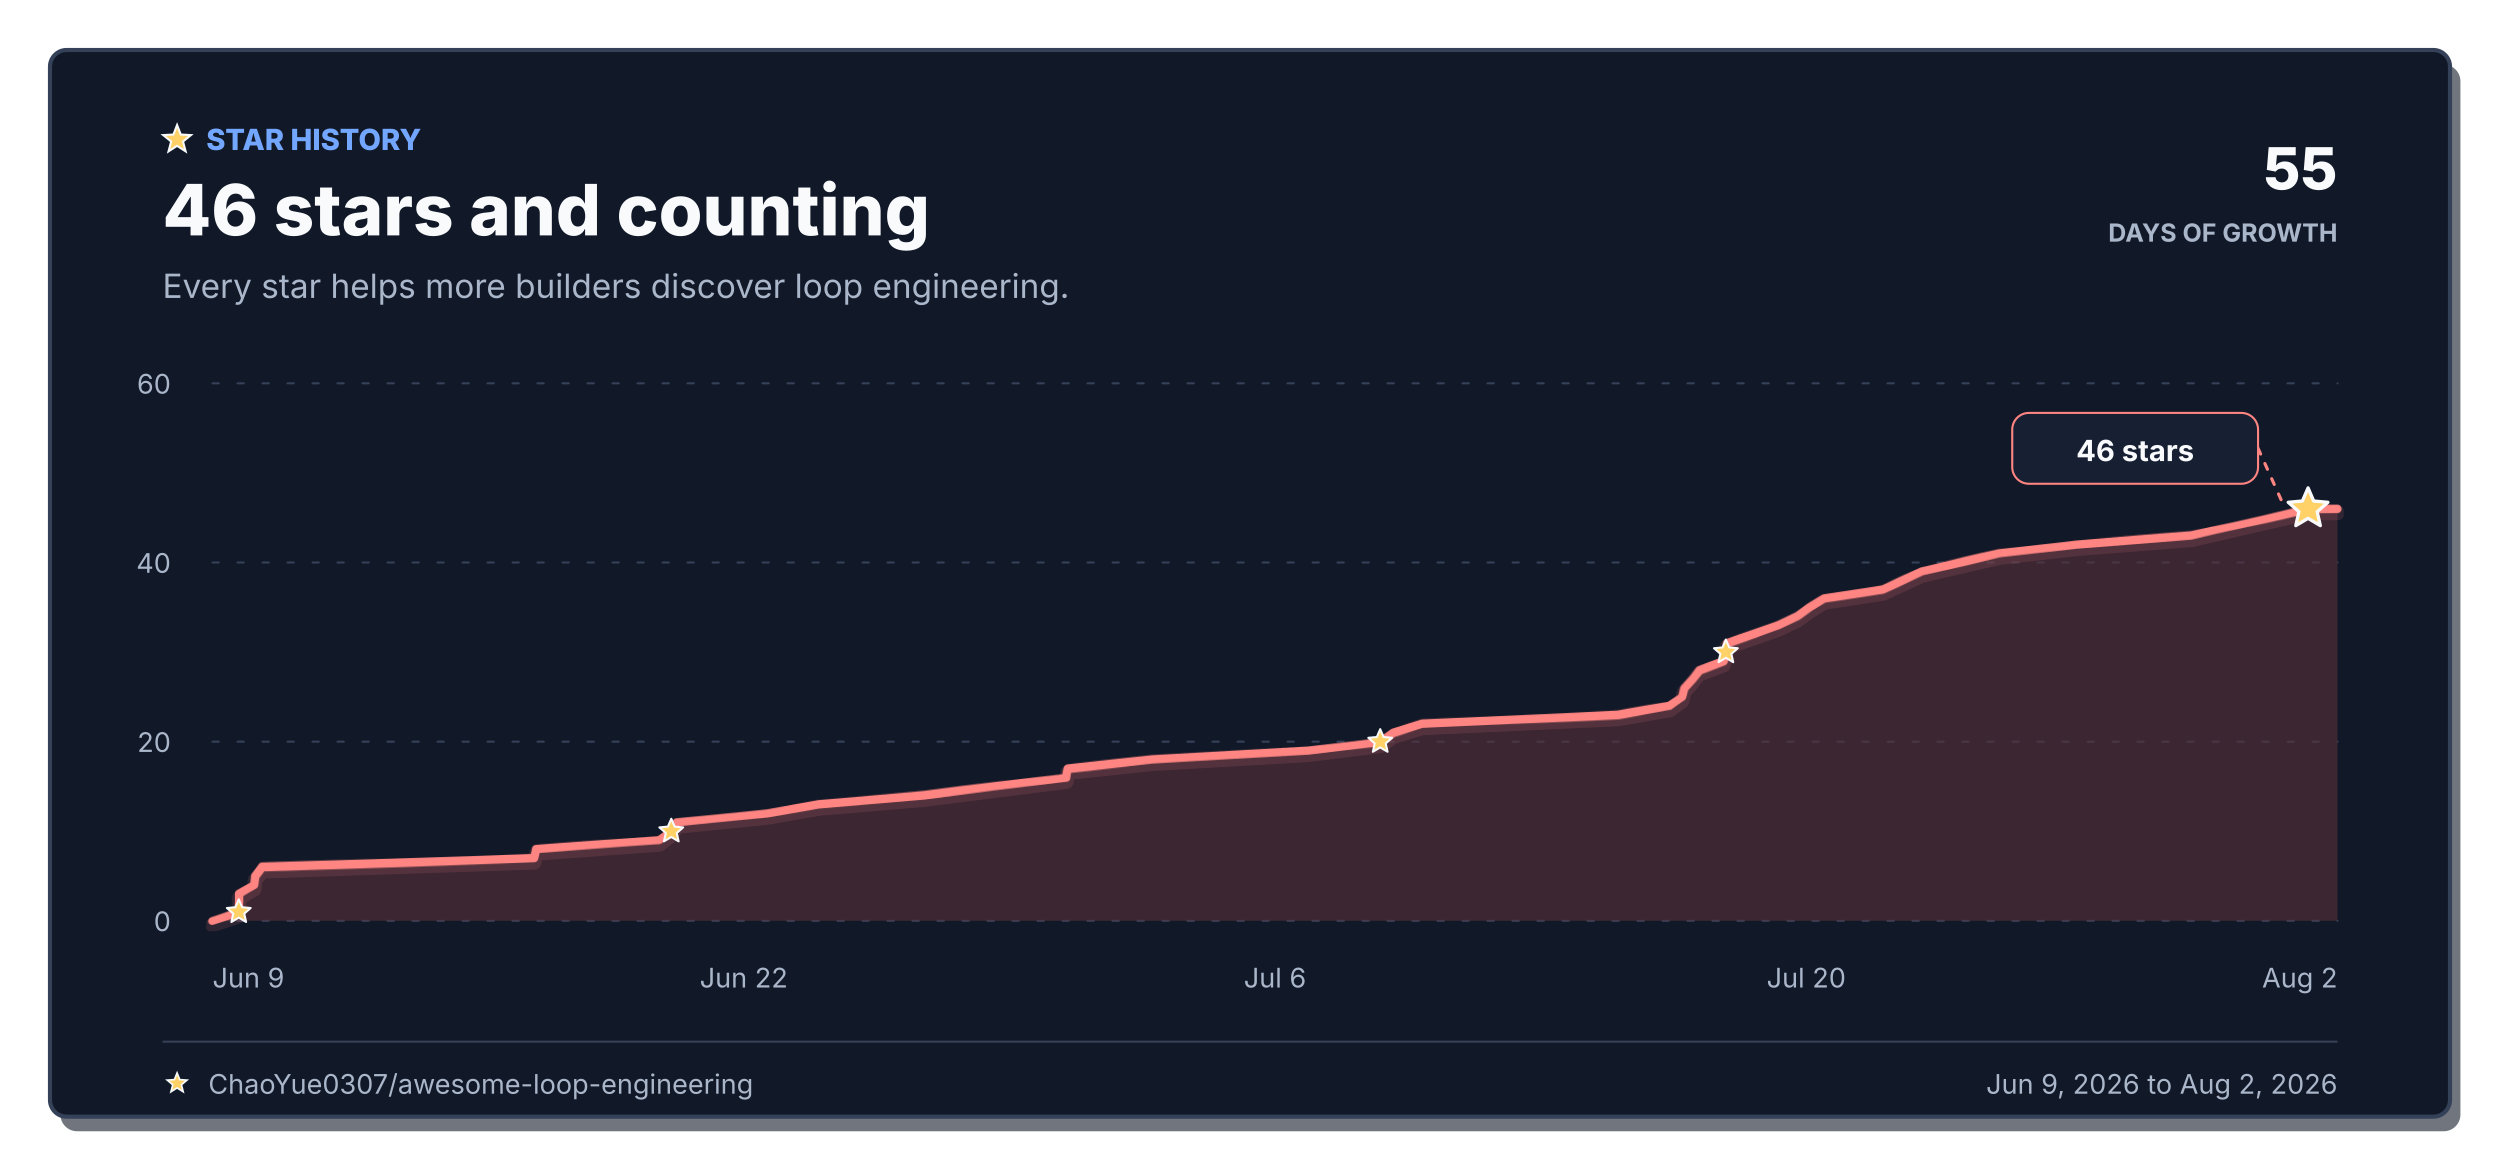
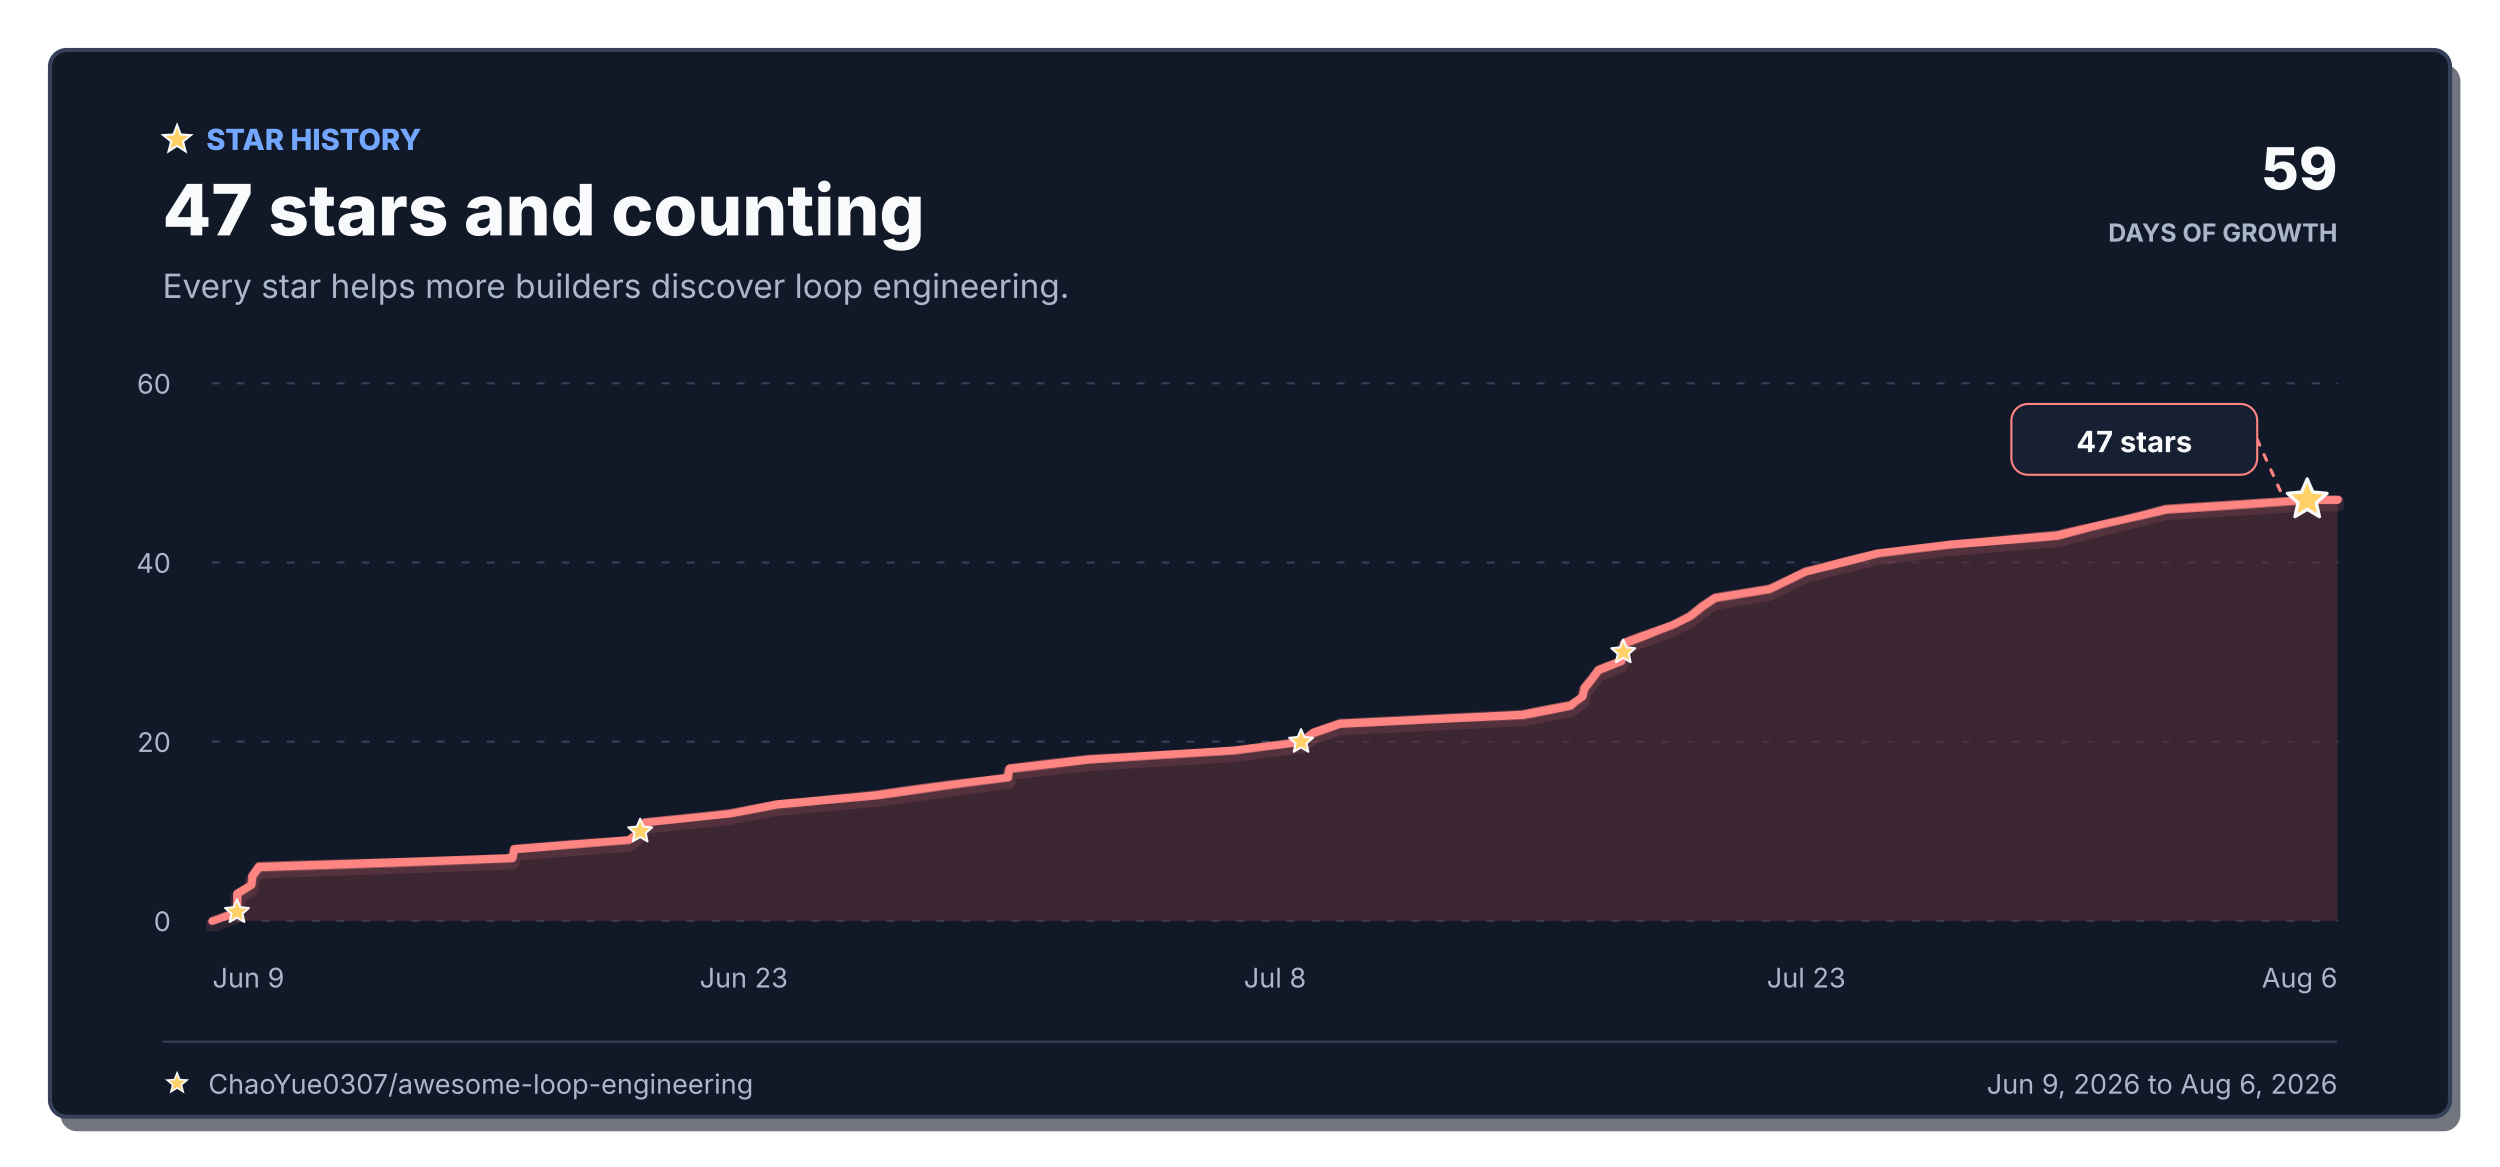
<svg xmlns="http://www.w3.org/2000/svg" width="1200" height="560" viewBox="0 0 1200 560" role="img" aria-labelledby="title desc">
  <style>
    text { font-family: ui-rounded, 'SF Pro Rounded', 'Nunito Sans', -apple-system, BlinkMacSystemFont, 'Segoe UI', sans-serif; letter-spacing: 0; }
  </style>
  <defs>
    <filter id="rough-line" x="-3%" y="-6%" width="106%" height="112%">
      <feTurbulence type="fractalNoise" baseFrequency="0.008 0.12" numOctaves="1" seed="17" result="noise" />
      <feDisplacementMap in="SourceGraphic" in2="noise" scale="1.2" xChannelSelector="R" yChannelSelector="G" />
    </filter>
    <clipPath id="plot-clip">
      <rect x="99" y="179" width="1026" height="268" />
    </clipPath>
  </defs>
  <rect x="29" y="31" width="1152" height="512" rx="8" fill="#0B1220" opacity="0.58" />
  <rect x="24" y="24" width="1152" height="512" rx="8" fill="#111827" stroke="#344158" stroke-width="2" />
  <path d="M 85 60 L 86.76 64.57 L 91.66 64.84 L 87.85 67.93 L 89.11 72.66 L 85 70 L 80.89 72.66 L 82.15 67.93 L 78.34 64.84 L 83.24 64.57 Z" fill="#FFD166" stroke="#F8FAFC" stroke-width="1" />
  <text x="99" y="72" fill="#73A7FF" font-size="14" font-weight="800">STAR HISTORY</text>
-   <text x="78" y="113" fill="#F8FAFC" font-size="34" font-weight="760">46 stars and counting</text>
+   <text x="78" y="113" fill="#F8FAFC" font-size="34" font-weight="760">47 stars and counting</text>
  <text x="78" y="143" fill="#AAB6CA" font-size="16">Every star helps more builders discover loop engineering.</text>
-   <text x="1122" y="91" fill="#F8FAFC" font-size="28" font-weight="760" text-anchor="end">55</text>
+   <text x="1122" y="91" fill="#F8FAFC" font-size="28" font-weight="760" text-anchor="end">59</text>
  <text x="1122" y="116" fill="#AAB6CA" font-size="12" font-weight="750" text-anchor="end">DAYS OF GROWTH</text>
  <line x1="102" y1="442" x2="1122" y2="442" stroke="#354158" stroke-width="1" stroke-dasharray="3 9" stroke-linecap="round" />
  <text x="82" y="446.94" fill="#AAB6CA" font-size="13" text-anchor="end">0</text>
  <line x1="102" y1="356" x2="1122" y2="356" stroke="#354158" stroke-width="1" stroke-dasharray="3 9" stroke-linecap="round" />
  <text x="82" y="360.94" fill="#AAB6CA" font-size="13" text-anchor="end">20</text>
  <line x1="102" y1="270" x2="1122" y2="270" stroke="#354158" stroke-width="1" stroke-dasharray="3 9" stroke-linecap="round" />
  <text x="82" y="274.94" fill="#AAB6CA" font-size="13" text-anchor="end">40</text>
  <line x1="102" y1="184" x2="1122" y2="184" stroke="#354158" stroke-width="1" stroke-dasharray="3 9" stroke-linecap="round" />
  <text x="82" y="188.94" fill="#AAB6CA" font-size="13" text-anchor="end">60</text>
  <text x="102" y="474" fill="#AAB6CA" font-size="13" text-anchor="start">Jun 9</text>
-   <text x="357" y="474" fill="#AAB6CA" font-size="13" text-anchor="middle">Jun 22</text>
-   <text x="612" y="474" fill="#AAB6CA" font-size="13" text-anchor="middle">Jul 6</text>
-   <text x="867" y="474" fill="#AAB6CA" font-size="13" text-anchor="middle">Jul 20</text>
-   <text x="1122" y="474" fill="#AAB6CA" font-size="13" text-anchor="end">Aug 2</text>
+   <text x="357" y="474" fill="#AAB6CA" font-size="13" text-anchor="middle">Jun 23</text>
+   <text x="612" y="474" fill="#AAB6CA" font-size="13" text-anchor="middle">Jul 8</text>
+   <text x="867" y="474" fill="#AAB6CA" font-size="13" text-anchor="middle">Jul 23</text>
+   <text x="1122" y="474" fill="#AAB6CA" font-size="13" text-anchor="end">Aug 6</text>
  <g clip-path="url(#plot-clip)">
-     <path d="M 102 442 L 114.61 437.7 L 114.75 433.4 L 114.78 429.1 L 121.99 424.8 L 122.41 420.5 L 125.88 416.2 L 256.37 411.9 L 257.46 407.6 L 316.61 403.3 L 322.22 399 L 324.97 394.7 L 368.42 390.4 L 392.78 386.1 L 443.65 381.8 L 477.56 377.5 L 511.8 373.2 L 512.52 368.9 L 553.05 364.6 L 628.03 360.3 L 662.51 356 L 668.75 351.7 L 682.55 347.4 L 776.65 343.1 L 801.48 338.8 L 807.38 334.5 L 808.34 330.2 L 812.14 325.9 L 815.52 321.6 L 827.28 317.3 L 828.42 313 L 828.76 308.7 L 841.58 304.4 L 853.74 300.1 L 862.72 295.8 L 868.63 291.5 L 875.68 287.2 L 903.78 282.9 L 922.38 274.3 L 959.35 265.7 L 996.89 261.4 L 1052.02 257.1 L 1107.87 244.2 L 1122 244.2 V 442 H 102 Z" fill="#572F38" opacity="0.6" />
-     <path d="M 102 442 L 114.61 437.7 L 114.75 433.4 L 114.78 429.1 L 121.99 424.8 L 122.41 420.5 L 125.88 416.2 L 256.37 411.9 L 257.46 407.6 L 316.61 403.3 L 322.22 399 L 324.97 394.7 L 368.42 390.4 L 392.78 386.1 L 443.65 381.8 L 477.56 377.5 L 511.8 373.2 L 512.52 368.9 L 553.05 364.6 L 628.03 360.3 L 662.51 356 L 668.75 351.7 L 682.55 347.4 L 776.65 343.1 L 801.48 338.8 L 807.38 334.5 L 808.34 330.2 L 812.14 325.9 L 815.52 321.6 L 827.28 317.3 L 828.42 313 L 828.76 308.7 L 841.58 304.4 L 853.74 300.1 L 862.72 295.8 L 868.63 291.5 L 875.68 287.2 L 903.78 282.9 L 922.38 274.3 L 959.35 265.7 L 996.89 261.4 L 1052.02 257.1 L 1107.87 244.2 L 1122 244.2" fill="none" stroke="#FF8582" stroke-width="7" stroke-linejoin="round" stroke-linecap="round" opacity="0.13" transform="translate(0 2)" />
-     <path d="M 102 442 L 114.61 437.7 L 114.75 433.4 L 114.78 429.1 L 121.99 424.8 L 122.41 420.5 L 125.88 416.2 L 256.37 411.9 L 257.46 407.6 L 316.61 403.3 L 322.22 399 L 324.97 394.7 L 368.42 390.4 L 392.78 386.1 L 443.65 381.8 L 477.56 377.5 L 511.8 373.2 L 512.52 368.9 L 553.05 364.6 L 628.03 360.3 L 662.51 356 L 668.75 351.7 L 682.55 347.4 L 776.65 343.1 L 801.48 338.8 L 807.38 334.5 L 808.34 330.2 L 812.14 325.9 L 815.52 321.6 L 827.28 317.3 L 828.42 313 L 828.76 308.7 L 841.58 304.4 L 853.74 300.1 L 862.72 295.8 L 868.63 291.5 L 875.68 287.2 L 903.78 282.9 L 922.38 274.3 L 959.35 265.7 L 996.89 261.4 L 1052.02 257.1 L 1107.87 244.2 L 1122 244.2" fill="none" stroke="#FF8582" stroke-width="4" stroke-linejoin="round" stroke-linecap="round" filter="url(#rough-line)" />
+     <path d="M 102 442 L 113.75 437.7 L 113.89 433.4 L 113.91 429.1 L 120.63 424.8 L 121.03 420.5 L 124.26 416.2 L 245.9 411.9 L 246.92 407.6 L 302.06 403.3 L 307.29 399 L 309.85 394.7 L 350.36 390.4 L 373.06 386.1 L 420.49 381.8 L 452.1 377.5 L 484.01 373.2 L 484.69 368.9 L 522.47 364.6 L 592.37 360.3 L 624.51 356 L 630.33 351.7 L 643.19 347.4 L 730.91 343.1 L 754.05 338.8 L 759.56 334.5 L 760.45 330.2 L 763.99 325.9 L 767.15 321.6 L 778.11 317.3 L 779.17 313 L 779.49 308.7 L 791.44 304.4 L 802.77 300.1 L 811.15 295.8 L 816.65 291.5 L 823.23 287.2 L 849.42 282.9 L 866.76 274.3 L 901.22 265.7 L 936.22 261.4 L 987.61 257.1 L 1039.67 244.2 L 1107.46 239.9 L 1122 239.9 V 442 H 102 Z" fill="#572F38" opacity="0.6" />
+     <path d="M 102 442 L 113.75 437.7 L 113.89 433.4 L 113.91 429.1 L 120.63 424.8 L 121.03 420.5 L 124.26 416.2 L 245.9 411.9 L 246.92 407.6 L 302.06 403.3 L 307.29 399 L 309.85 394.7 L 350.36 390.4 L 373.06 386.1 L 420.49 381.8 L 452.1 377.5 L 484.01 373.2 L 484.69 368.9 L 522.47 364.6 L 592.37 360.3 L 624.51 356 L 630.33 351.7 L 643.19 347.4 L 730.91 343.1 L 754.05 338.8 L 759.56 334.5 L 760.45 330.2 L 763.99 325.9 L 767.15 321.6 L 778.11 317.3 L 779.17 313 L 779.49 308.7 L 791.44 304.4 L 802.77 300.1 L 811.15 295.8 L 816.65 291.5 L 823.23 287.2 L 849.42 282.9 L 866.76 274.3 L 901.22 265.7 L 936.22 261.4 L 987.61 257.1 L 1039.67 244.2 L 1107.46 239.9 L 1122 239.9" fill="none" stroke="#FF8582" stroke-width="7" stroke-linejoin="round" stroke-linecap="round" opacity="0.13" transform="translate(0 2)" />
+     <path d="M 102 442 L 113.75 437.7 L 113.89 433.4 L 113.91 429.1 L 120.63 424.8 L 121.03 420.5 L 124.26 416.2 L 245.9 411.9 L 246.92 407.6 L 302.06 403.3 L 307.29 399 L 309.85 394.7 L 350.36 390.4 L 373.06 386.1 L 420.49 381.8 L 452.1 377.5 L 484.01 373.2 L 484.69 368.9 L 522.47 364.6 L 592.37 360.3 L 624.51 356 L 630.33 351.7 L 643.19 347.4 L 730.91 343.1 L 754.05 338.8 L 759.56 334.5 L 760.45 330.2 L 763.99 325.9 L 767.15 321.6 L 778.11 317.3 L 779.17 313 L 779.49 308.7 L 791.44 304.4 L 802.77 300.1 L 811.15 295.8 L 816.65 291.5 L 823.23 287.2 L 849.42 282.9 L 866.76 274.3 L 901.22 265.7 L 936.22 261.4 L 987.61 257.1 L 1039.67 244.2 L 1107.46 239.9 L 1122 239.9" fill="none" stroke="#FF8582" stroke-width="4" stroke-linejoin="round" stroke-linecap="round" filter="url(#rough-line)" />
  </g>
-   <path d="M 114.61 431.7 L 116.23 435.47 L 120.31 435.85 L 117.23 438.55 L 118.13 442.55 L 114.61 440.46 L 111.08 442.55 L 111.98 438.55 L 108.9 435.85 L 112.98 435.47 Z" fill="#FFD166" stroke="#F8FAFC" stroke-width="1" stroke-linejoin="round" />
-   <path d="M 322.22 393 L 323.84 396.77 L 327.92 397.15 L 324.84 399.85 L 325.74 403.85 L 322.22 401.76 L 318.69 403.85 L 319.59 399.85 L 316.51 397.15 L 320.59 396.77 Z" fill="#FFD166" stroke="#F8FAFC" stroke-width="1" stroke-linejoin="round" />
-   <path d="M 662.51 350 L 664.13 353.77 L 668.21 354.15 L 665.13 356.85 L 666.03 360.85 L 662.51 358.76 L 658.98 360.85 L 659.88 356.85 L 656.8 354.15 L 660.88 353.77 Z" fill="#FFD166" stroke="#F8FAFC" stroke-width="1" stroke-linejoin="round" />
-   <path d="M 828.42 307 L 830.04 310.77 L 834.13 311.15 L 831.04 313.85 L 831.95 317.85 L 828.42 315.76 L 824.89 317.85 L 825.79 313.85 L 822.71 311.15 L 826.8 310.77 Z" fill="#FFD166" stroke="#F8FAFC" stroke-width="1" stroke-linejoin="round" />
-   <path d="M 1107.87 234.2 L 1110.57 240.48 L 1117.38 241.11 L 1112.24 245.62 L 1113.75 252.29 L 1107.87 248.8 L 1101.99 252.29 L 1103.49 245.62 L 1098.36 241.11 L 1105.16 240.48 Z" fill="#FFD166" stroke="#F8FAFC" stroke-width="1.6" stroke-linejoin="round" />
-   <path d="M 1083.87 215.2 L 1096.87 244.2" fill="none" stroke="#FF8582" stroke-width="1.5" stroke-dasharray="3 5" stroke-linecap="round" />
-   <rect x="965.87" y="198.2" width="118" height="34" rx="8" fill="#172033" stroke="#FF8582" />
-   <text x="1024.87" y="221.32" fill="#F8FAFC" font-size="14" font-weight="700" text-anchor="middle">46 stars</text>
+   <path d="M 113.75 431.7 L 115.37 435.47 L 119.46 435.85 L 116.38 438.55 L 117.28 442.55 L 113.75 440.46 L 110.23 442.55 L 111.13 438.55 L 108.05 435.85 L 112.13 435.47 Z" fill="#FFD166" stroke="#F8FAFC" stroke-width="1" stroke-linejoin="round" />
+   <path d="M 307.29 393 L 308.91 396.77 L 312.99 397.15 L 309.91 399.85 L 310.81 403.85 L 307.29 401.76 L 303.76 403.85 L 304.66 399.85 L 301.58 397.15 L 305.66 396.77 Z" fill="#FFD166" stroke="#F8FAFC" stroke-width="1" stroke-linejoin="round" />
+   <path d="M 624.51 350 L 626.13 353.77 L 630.21 354.15 L 627.13 356.85 L 628.03 360.85 L 624.51 358.76 L 620.98 360.85 L 621.88 356.85 L 618.8 354.15 L 622.88 353.77 Z" fill="#FFD166" stroke="#F8FAFC" stroke-width="1" stroke-linejoin="round" />
+   <path d="M 779.17 307 L 780.79 310.77 L 784.88 311.15 L 781.8 313.85 L 782.7 317.85 L 779.17 315.76 L 775.64 317.85 L 776.55 313.85 L 773.46 311.15 L 777.55 310.77 Z" fill="#FFD166" stroke="#F8FAFC" stroke-width="1" stroke-linejoin="round" />
+   <path d="M 1107.46 229.9 L 1110.16 236.18 L 1116.97 236.81 L 1111.83 241.32 L 1113.33 247.99 L 1107.46 244.5 L 1101.58 247.99 L 1103.08 241.32 L 1097.95 236.81 L 1104.75 236.18 Z" fill="#FFD166" stroke="#F8FAFC" stroke-width="1.6" stroke-linejoin="round" />
+   <path d="M 1083.46 210.9 L 1096.46 239.9" fill="none" stroke="#FF8582" stroke-width="1.5" stroke-dasharray="3 5" stroke-linecap="round" />
+   <rect x="965.46" y="193.9" width="118" height="34" rx="8" fill="#172033" stroke="#FF8582" />
+   <text x="1024.46" y="217.02" fill="#F8FAFC" font-size="14" font-weight="700" text-anchor="middle">47 stars</text>
  <line x1="78" y1="500" x2="1122" y2="500" stroke="#344158" />
  <path d="M 85 515 L 86.29 518.22 L 89.76 518.45 L 87.09 520.68 L 87.94 524.05 L 85 522.2 L 82.06 524.05 L 82.91 520.68 L 80.24 518.45 L 83.71 518.22 Z" fill="#FFD166" stroke="#F8FAFC" stroke-width="0.8" />
  <text x="100" y="525" fill="#AAB6CA" font-size="13">ChaoYue0307/awesome-loop-engineering</text>
-   <text x="1122" y="525" fill="#AAB6CA" font-size="13" text-anchor="end">Jun 9, 2026 to Aug 2, 2026</text>
+   <text x="1122" y="525" fill="#AAB6CA" font-size="13" text-anchor="end">Jun 9, 2026 to Aug 6, 2026</text>
</svg>
